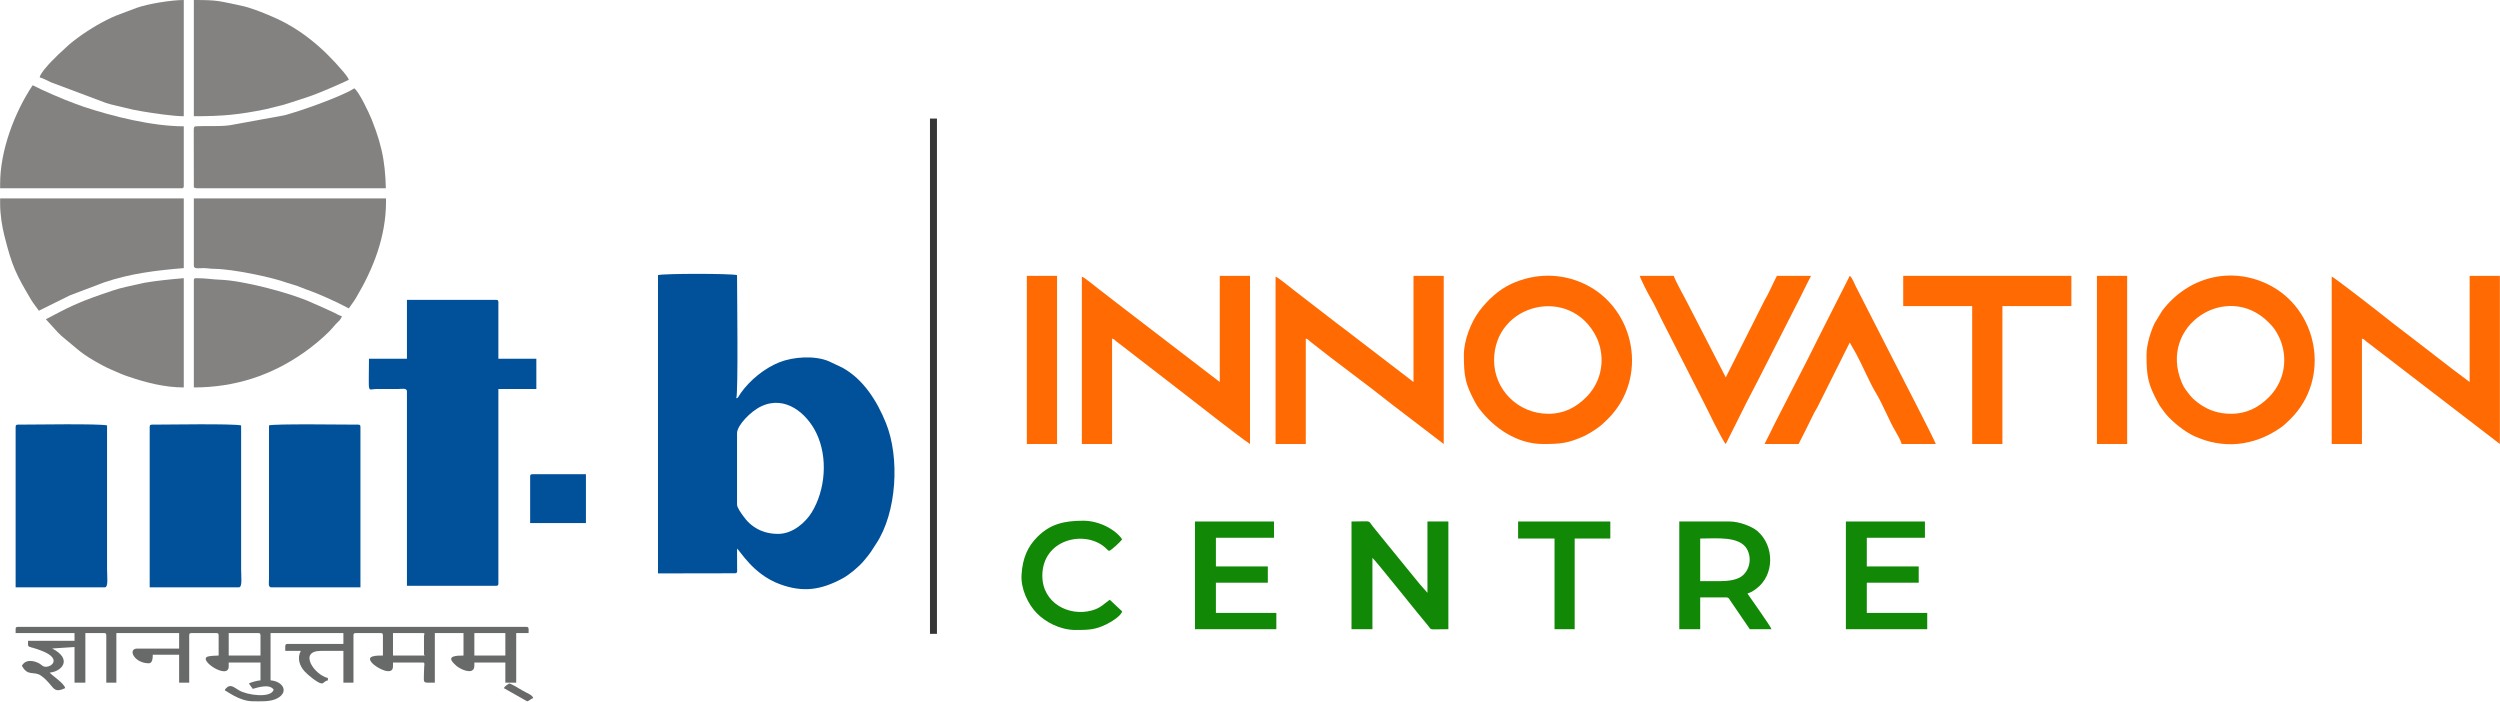
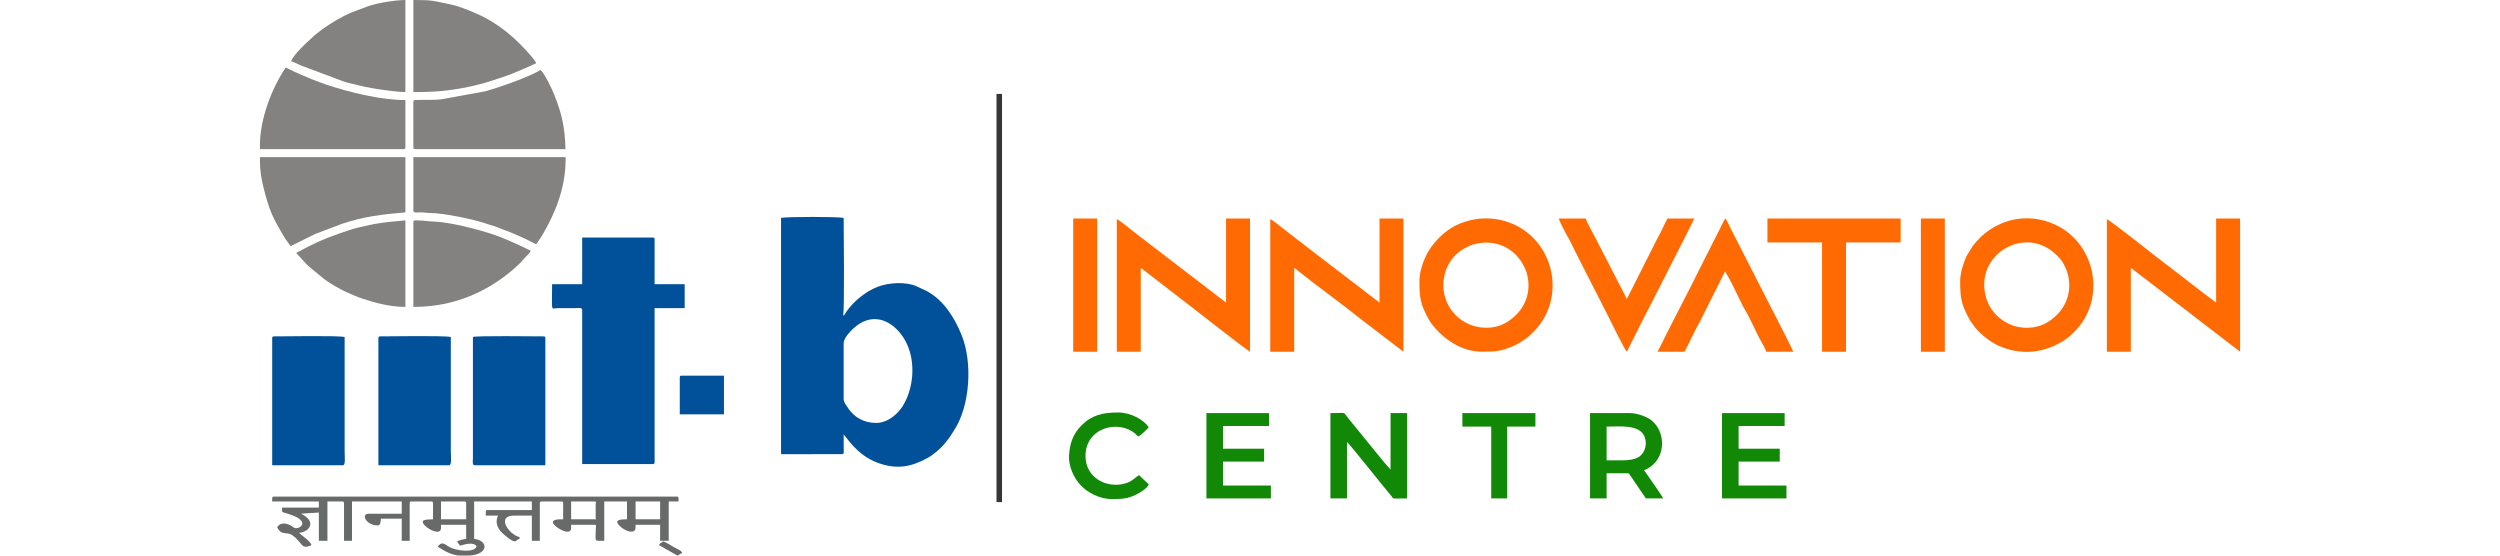
- <svg xmlns="http://www.w3.org/2000/svg" xml:space="preserve" width="3226px" height="905px" version="1.1" style="shape-rendering:geometricPrecision; text-rendering:geometricPrecision; image-rendering:optimizeQuality; fill-rule:evenodd; clip-rule:evenodd" viewBox="0 0 3224.63 904.71">
+ <svg xmlns="http://www.w3.org/2000/svg" xml:space="preserve" width="360" height="80" version="1.1" style="shape-rendering:geometricPrecision; text-rendering:geometricPrecision; image-rendering:optimizeQuality; fill-rule:evenodd; clip-rule:evenodd" viewBox="0 0 3224.63 904.71">
  <defs>
    <style type="text/css">
   
    .fil0 {fill:#01519A}
    .fil4 {fill:#128807}
    .fil5 {fill:#363636}
    .fil3 {fill:#686969}
    .fil1 {fill:#838280}
    .fil2 {fill:#FF6A02}
   
  </style>
  </defs>
  <g id="Layer_x0020_1">
    <g id="_2826573089264">
      <path class="fil0" d="M897.62 726.69zm52.98 -18.99l-52.98 18.99zm52.98 -18.99c-19.84,0 -35.2,-8.7 -45.41,-23.57 -2.25,-3.27 -7.57,-10.2 -7.57,-14.41l0 -91.97c0,-9.89 17.39,-28.14 31.3,-34.66 31.15,-14.62 58.76,9.34 70.94,34.38 15.42,31.72 11.72,73.96 -5.95,102.57 -7.61,12.32 -23.95,27.66 -43.31,27.66zm-52.98 18.99c4.23,3.1 20.78,33.14 55.12,45.84 30.35,11.23 53.66,7.39 81.17,-7.5 8.98,-4.86 21.04,-15.11 27.34,-22.64 9.94,-11.87 8.59,-11.05 15.89,-22.1 26.62,-40.31 30.65,-110.97 12.54,-155.67 -11.43,-28.23 -29.05,-56.62 -56.46,-71.49l-16.97 -8.01c-17.95,-7.82 -45.96,-6.02 -64.09,1.24 -19.03,7.61 -37.7,22.81 -49.55,39.41 -0.81,1.14 -1.41,2.32 -2.34,3.66 -2.31,3.35 -0.85,2.33 -3.65,3.34 2.7,-5.63 1,-139.75 1,-158.93 -9.12,-2.12 -92.83,-2.12 -101.96,0l0 384.84 99.79 -0.17c2.95,-1.07 2.25,-1.24 2.28,-5.71l-0.11 -26.11z" />
      <path class="fil1" d="M249.89 241.9c2.25,0.52 2.3,1 5,1l242.7 0 0.19 12.99 -247.89 0 0 86.97c0,4.66 7.13,2.93 12.03,2.96 5.72,0.03 8.33,0.96 14.99,1.01 22.01,0.14 72.65,10.38 93.81,18.14 3.7,1.36 8.54,2.4 12.25,3.74 4.17,1.5 7.07,3 11.48,4.52 17.44,6.01 38.94,15.91 55.36,24.6 3.09,-4.61 6.2,-8.43 9.32,-13.67 22.03,-37.08 38.66,-78.44 38.66,-124.27 0,-43.42 -3.05,-67.04 -18.4,-105.55 -3.63,-9.08 -16.58,-36.37 -22.58,-40.39 -2.54,1.34 -3.68,2.36 -6.33,3.68 -21.22,10.61 -60.48,24.71 -83.83,31.11l-71.05 12.92c-13.21,1.71 -26.52,0.52 -40.84,1.14 -4.67,0.21 -4.79,0.33 -4.99,5l0.12 74.1z" />
      <path class="fil0" d="M524.78 462.8l-48.98 0c0,47.97 -2.76,39.04 9.96,38.97l28.03 0.01c4.77,-0.05 10.99,-1.46 10.99,3.01l0 250.89 114.95 0c2.3,0 3,-0.7 3,-3l0 -250.89 48.98 0 0 -38.99 -48.98 0 0 -72.96c0,-2.31 -0.7,-3 -3,-3l-114.95 0 0 75.96z" />
      <path class="fil1" d="M0 262.89c0,14.2 2.56,29.58 5.55,41.43 9.85,39.12 14.72,49.16 34.48,82.47 2.84,4.79 6.85,9.42 9.95,14.04l40.11 -19.86 44.23 -16.75c34.04,-11.45 65.93,-15.32 102.58,-18.37l0 -89.96 -236.9 0 0 7z" />
      <path class="fil0" d="M19.99 550.77l0 206.91 114.95 0c4.94,0 3,-13.42 3,-22.99l0 -185.92c-10.67,-2.49 -96.91,-1 -114.95,-1 -2.3,0 -3,0.69 -3,3z" />
      <path class="fil0" d="M192.92 550.77l0 206.91 114.95 0c4.94,0 3,-13.42 3,-22.99l0 -185.92c-10.67,-2.49 -96.91,-1 -114.95,-1 -2.31,0 -3,0.69 -3,3z" />
      <path class="fil0" d="M346.85 548.77l-0.01 197.92c-0.04,4.77 -1.46,10.99 3.01,10.99l114.95 0 0 -206.91c0,-2.31 -0.69,-3 -3,-3 -14.36,0 -109,-1.31 -114.95,1z" />
      <path class="fil1" d="M0 236.9l0 6 233.9 0c2.3,0 3,-0.7 3,-3l0 -76.97c-40.13,0 -91.29,-12.61 -129.57,-25.36 -4.42,-1.47 -6.76,-2.49 -11,-4 -13.47,-4.81 -41.96,-17.06 -54.35,-23.62 -23.56,35.19 -41.98,84.43 -41.98,126.95z" />
      <path class="fil2" d="M1573.33 492.79l-121.64 -93.27c-3.98,-3.25 -7.46,-5.72 -11.31,-8.67 -7.33,-5.61 -14.58,-11.48 -21.98,-17.01 -3.15,-2.35 -19.76,-16.13 -22.99,-16.99l0 215.91 38.98 0 0 -135.95c3.41,0.92 2.59,1.3 5.43,3.57 2.19,1.74 3.63,2.73 5.71,4.29l77.81 60.13c21.43,16.4 72.58,56.98 88.98,67.96l0 -216.91 -38.99 0 0 136.94z" />
      <path class="fil2" d="M1823.23 492.79l-88.83 -68.11c-3.67,-2.94 -7.08,-5.11 -10.82,-8.17l-55.29 -42.67c-3.14,-2.35 -19.75,-16.13 -22.99,-16.99l0 215.91 38.98 0 0 -135.95c3.42,0.92 2.6,1.3 5.44,3.57 33.42,26.71 72.38,54.65 105.66,81.26l66.83 51.12 0 -216.91 -38.98 0 0 136.94z" />
      <path class="fil2" d="M3185.65 492.79l-22.28 -16.7c-7.68,-5.73 -14.31,-11.27 -21.99,-17 -7.75,-5.79 -14.27,-11.24 -21.99,-16.99l-33.39 -25.59c-9.61,-7.85 -74.81,-58.74 -78.28,-59.66l0 215.91 38.99 0 0 -135.95c3.41,0.92 2.59,1.3 5.43,3.57 2.18,1.74 3.62,2.73 5.71,4.29l166.78 128.09 0 -216.91 -38.98 0 0 136.94z" />
      <path class="fil2" d="M1997.15 533.77c-38.86,0 -69.97,-30.97 -69.97,-68.97 0,-73.77 99.22,-97.67 132.3,-29.33 1.77,3.66 3.54,8.91 4.41,12.57 5.77,24.2 -1.39,47.92 -18.01,64.49 -13.09,13.06 -28.45,21.24 -48.73,21.24zm-108.95 -75.96c0,27.72 1.9,37.83 14.65,61.31 1.96,3.62 2.68,4.82 5.05,7.95 19.24,25.41 49.15,45.69 82.25,45.69 22.73,0 31.97,-0.71 53.57,-10.41 2.73,-1.23 5.86,-3.19 8.37,-4.63 2.52,-1.45 5.22,-3.35 7.85,-5.13 5.4,-3.65 9.35,-7.53 13.93,-12.07 52.8,-52.36 35.86,-142.47 -29.46,-173.95 -30.24,-14.57 -64.54,-14.37 -94.91,-0.4 -16.5,7.59 -30.57,20.8 -41.17,34.8 -10.92,14.42 -20.13,38.09 -20.13,56.84z" />
      <path class="fil2" d="M2877.78 533.77c-15.29,0 -27.84,-4.15 -39.2,-11.77 -4.71,-3.17 -10.33,-7.73 -13.79,-12.21 -4.08,-5.28 -7.51,-9.05 -10.58,-16.4 -30.78,-73.75 58.47,-131.15 111.8,-77.82 7.01,7.01 9.48,10.36 14.09,19.9 1.78,3.66 3.54,8.91 4.42,12.57 5.77,24.2 -1.4,47.92 -18.01,64.49 -13.09,13.06 -28.46,21.24 -48.73,21.24zm-108.96 -75.96c0,27.72 1.91,37.83 14.65,61.31 1.96,3.62 2.69,4.82 5.05,7.95 1.98,2.61 3.51,4.97 5.58,7.41 8.39,9.91 23.67,22.27 36.02,27.96 37.53,17.25 76.5,13.11 110.45,-9.85 5.39,-3.65 9.35,-7.53 13.93,-12.07 52.8,-52.36 35.86,-142.47 -29.47,-173.95 -47.94,-23.11 -102.85,-9.48 -136.07,34.4l-9.82 16.17c-4.63,9.94 -10.32,26.73 -10.32,40.67z" />
      <path class="fil1" d="M249.89 149.94c37.39,0 57.91,-1.95 92.89,-9.07l23.19 -5.8c4.04,-1.19 6.64,-2.16 10.65,-3.35l21.83 -7.15c11.53,-3.77 39.9,-16.12 51.36,-21.61 -0.75,-2.79 -5.21,-8.24 -7.3,-10.69 -25.74,-30.28 -54.55,-55.09 -91.93,-71.01 -13,-5.53 -26.83,-11.33 -40.79,-14.18 -28.15,-5.75 -27.69,-7.08 -59.9,-7.08l0 149.94z" />
      <path class="fil3" d="M611.74 816.65l39.98 0 0 28.99 -39.98 0 0 -28.99zm-316.87 0l37.99 0c2.3,0 3,0.7 3,3l0 25.99 -40.99 0 0 -28.99zm251.9 4l0 21.99c0,3.83 -0.31,0.37 1,3l-40.99 0 0 -28.99 37.99 0c4.21,0 2,1.56 2,4zm-526.78 -8.99l0 4.99 75.97 0 0 10 -59.98 0c0,10.7 -1.89,5.18 18,12.99 28.71,11.27 8.83,23.97 1.38,19.63 -2.49,-1.45 -3.01,-2.68 -6.67,-4.34 -5.48,-2.49 -13.69,-4.02 -18.46,0.95l-2.24 2.76c7.77,14.68 15.58,6.36 24.91,13.07 17.13,12.33 13.87,24.16 31.06,15.91 -1.82,-6.84 -17.21,-16.19 -19.99,-19.99 15.53,-1.29 30.02,-17.28 3.11,-31.1l28.88 -1.88 0 45.98 13.99 0 0 -63.98 23.99 0c2.31,0 3,0.7 3,3l0 60.98 13 0 0 -63.98 80.96 0 0 20 -53.98 0c-12.85,0 -4.21,18.99 15,18.99 4.4,0 5,-6.43 5,-11l33.98 0 0 35.99 13 0 0 -60.98c0,-2.3 0.69,-3 3,-3l31.98 0c2.3,0 3,0.7 3,3l0 25.99c-3.47,0 -11.08,0.43 -13.82,1.25 -13.8,4.14 26.81,30.98 26.81,12.75l0 -5 40.99 0 0 22.99c-4.69,0.39 -11.54,2.34 -15,4 1.65,2.46 3.45,4.67 5,6.99 4.93,-1.15 21.43,-7.31 26.99,1 -3,11.24 -33.68,7.47 -44.8,0.83 -6.55,-3.91 -11.22,-8.72 -16.74,-2.4 -1.31,1.52 -0.84,0.37 -1.43,2.57 2.38,0.64 18.82,14 35.98,14 10.18,0 22.43,1 31.35,-3.64 15.68,-8.15 7.92,-22 -8.36,-23.35l0 -60.98 93.96 0 0 14 -71.97 0c-3.88,0 -3,2.56 -3,8.99l20 0c-5.01,9.46 -1.46,19.33 4.74,26.24 4.37,4.88 17.61,15.75 22.24,15.75 2.94,0 2.85,-2.8 8,-4l0 -3c-17.79,-4.15 -38.43,-34.99 -9,-34.99l28.99 0 0 40.99 13 0 0 -60.98c0,-2.3 0.69,-3 2.99,-3l31.99 0c2.31,0 3,0.7 3,3l0 25.99c-7.66,0 -23.05,-0.25 -13.81,9.8 5.84,6.35 26.8,17.43 26.8,4.2l0 -5 37.99 0c4.09,0 1.99,1.43 1.99,11.98 0.01,15.71 -2.96,14.01 14,14.01l0 -63.98 36.99 0 0 28.99c-9.33,0 -21.78,0.45 -12.8,9.79 3.03,3.15 3.95,4.02 7.72,6.29 5.97,3.59 19.07,8.2 19.07,-3.08l0 -4 39.98 0 0 25.99 14 0 0 -63.98 15.99 0c0,-5.66 0.79,-7.99 -3,-7.99l-655.72 0c-2.3,0 -3,0.69 -3,3z" />
      <path class="fil1" d="M50.98 99.96c3.06,0.25 9.66,3.99 14.73,6.26l70.5 26.46c7.8,2.66 14.74,3.68 23.07,5.91 8.47,2.27 15.99,3.75 24.78,5.21 13.63,2.26 39.25,6.14 52.84,6.14l0 -149.94c-15.58,0 -45.97,4.82 -60.83,10.14l-26.13 9.85c-4.7,1.85 -7.77,3.39 -12.33,5.67 -15.9,7.92 -34.71,20.07 -48.35,31.61l-14.04 12.95c-3.24,3.24 -5.81,5.74 -9.02,8.98 -4.15,4.2 -14.83,16.04 -15.22,20.76z" />
      <path class="fil1" d="M249.89 361.85l0 137.94c52.88,0 99.9,-15.42 141.95,-44.97 11.81,-8.31 23.02,-17.6 33.23,-27.75l7.98 -9.01c3.07,-3.3 6.48,-5.44 7.76,-10.23 -3.68,-0.86 -6.25,-2.62 -9.66,-4.34l-19.89 -9.09c-4.19,-1.66 -6.9,-2.96 -10.43,-4.56 -27.2,-12.29 -88.34,-28.1 -116.95,-28.99 -10.47,-0.33 -17.57,-2 -30.99,-2 -2.3,0 -3,0.69 -3,3z" />
      <path class="fil1" d="M58.97 411.83l15.75 17.24c3.32,3.32 4.74,4.67 8.39,7.6 18.68,14.95 20.31,19.27 49.16,34.8 7.68,4.13 14.71,6.85 22.63,10.36 4.02,1.77 6.91,2.71 11.66,4.33 21.19,7.2 45.51,13.63 70.34,13.63l0 -140.94c-16.87,1.4 -35.32,3.25 -51.01,5.97l-23.71 5.27c-9.47,1.97 -23.54,6.88 -32.85,10.14 -30.23,10.57 -41.94,16.56 -70.36,31.6z" />
      <polygon class="fil2" points="2454.96,394.83 2543.92,394.83 2543.92,572.76 2582.9,572.76 2582.9,394.83 2671.87,394.83 2671.87,355.85 2454.96,355.85 " />
      <path class="fil2" d="M2226.05 572.76l26.99 -53.98c4.63,-9.25 9.37,-17.74 14,-26.99l55.31 -108.62c4.68,-9.37 8.92,-18.36 13.66,-27.32l-43.98 0c-5.51,10.41 -10.34,22.42 -16.42,32.56l-49.56 98.38 -50.31 -97.62c-3.44,-6.91 -15.36,-27.73 -16.66,-33.32l-43.98 0c0.96,4.09 10.79,23.19 13.42,27.57 5.35,8.93 9.19,17.65 13.9,27.07l55.31 108.62c2.31,4.61 24.89,51.13 28.32,53.65z" />
      <path class="fil2" d="M2276.03 572.76l43.99 0c5.65,-10.7 10.75,-21.51 16.32,-32.66 1.51,-3.01 2.4,-5.04 3.99,-8 1.68,-3.11 2.69,-4.31 4.35,-7.64l41.31 -82.65 8.66 15.33c8.13,15.07 17.01,36.5 25.13,49.84 8.82,14.49 17.43,36.56 24.99,48.98 2.22,3.65 7.24,12.71 8.19,16.8l43.98 0c-1.07,-4.6 -48.48,-95.96 -54.98,-108.96l-48.31 -94.62c-2.04,-4.07 -4.56,-11.06 -7.66,-13.33l-40.99 80.96c-4.58,9.17 -8.96,17.86 -13.65,27.33l-41.66 81.3c-4.68,9.37 -8.92,18.36 -13.66,27.32z" />
      <path class="fil4" d="M1743.26 811.66l26.99 0 0 -91.97c3.32,2.23 61.28,75.27 71.22,86.72 6.16,7.09 -0.96,5.25 26.74,5.25l0 -138.94 -26.99 0 0 91.96 -9.87 -11.13c-3.24,-4.1 -6.06,-7.36 -9.44,-11.55l-47.1 -57.85c-1.87,-2.4 -2.99,-3.74 -4.87,-6.13 -5.73,-7.27 -0.01,-5.3 -26.68,-5.3l0 138.94z" />
      <path class="fil4" d="M2218.06 749.68l-24.99 0 0 -54.97c20.69,0 50.73,-3.47 60.34,13.62 6.92,12.29 3.03,28.24 -7.32,35.4 -6.49,4.49 -16.97,5.95 -28.03,5.95zm-51.98 61.98l26.99 0 0 -40.99 33.98 0c2.69,0 3.17,1.64 4.46,3.54l25.53 37.45 27.99 0c-0.98,-3.67 -26.71,-39.59 -30.99,-45.98 2.17,-1.05 3.21,-1.05 5.6,-2.4 1.79,-1.02 3.96,-2.55 5.41,-3.59 24.18,-17.48 24.03,-55.74 1.71,-74.7 -6.96,-5.91 -23.09,-12.27 -35.71,-12.27l-64.97 0 0 138.94z" />
      <polygon class="fil2" points="1324.44,572.76 1363.42,572.76 1363.42,355.85 1324.44,355.85 " />
      <polygon class="fil2" points="2704.85,572.76 2743.83,572.76 2743.83,355.85 2704.85,355.85 " />
      <polygon class="fil4" points="1541.35,811.66 1646.3,811.66 1646.3,790.67 1568.33,790.67 1568.33,751.68 1635.31,751.68 1635.31,730.69 1568.33,730.69 1568.33,693.71 1643.3,693.71 1643.3,672.72 1541.35,672.72 " />
      <polygon class="fil4" points="2380.99,811.66 2485.94,811.66 2485.94,790.67 2407.98,790.67 2407.98,751.68 2474.95,751.68 2474.95,730.69 2407.98,730.69 2407.98,693.71 2482.95,693.71 2482.95,672.72 2380.99,672.72 " />
      <path class="fil4" d="M1387.41 812.66c15.76,0 25.3,-0.15 39.67,-7.32 5.84,-2.92 18.61,-10.34 20.31,-16.67l-16 -15c-7.26,4.87 -11.12,10.53 -23.15,13.83 -29.51,8.1 -63.81,-9.48 -63.81,-44.81 0,-46.76 53.95,-59.51 80.68,-36.7 2.31,1.97 2.78,3.03 5.28,4.71 3.26,-0.87 14.95,-11.94 17,-15 -8.22,-12.27 -29.24,-23.98 -49.98,-23.98 -24.76,0 -42.7,4.19 -59.24,20.73 -12.24,12.24 -19.29,26.82 -20.59,49.39 -0.98,17.08 7.88,37.36 20.1,49.58 10.59,10.59 29.01,21.24 49.73,21.24z" />
      <polygon class="fil5" points="1199.49,817.65 1208.49,817.65 1208.49,152.94 1199.49,152.94 " />
      <polygon class="fil4" points="1958.17,694.71 2005.15,694.71 2005.15,811.66 2031.14,811.66 2031.14,694.71 2077.12,694.71 2077.12,672.72 1958.17,672.72 " />
      <path class="fil0" d="M683.71 614.74l0 59.97 71.97 0 0 -62.97 -68.97 0c-2.3,0 -3,0.7 -3,3z" />
      <path class="fil3" d="M649.72 887.62l29.99 17c2.46,0 4.35,-3.03 8,-4 -1.18,-4.43 -7.44,-5.96 -14.68,-10.31 -3.62,-2.18 -12.76,-7.86 -16.31,-8.68 -2.99,2 -4.95,2.94 -7,5.99z" />
    </g>
  </g>
</svg>
